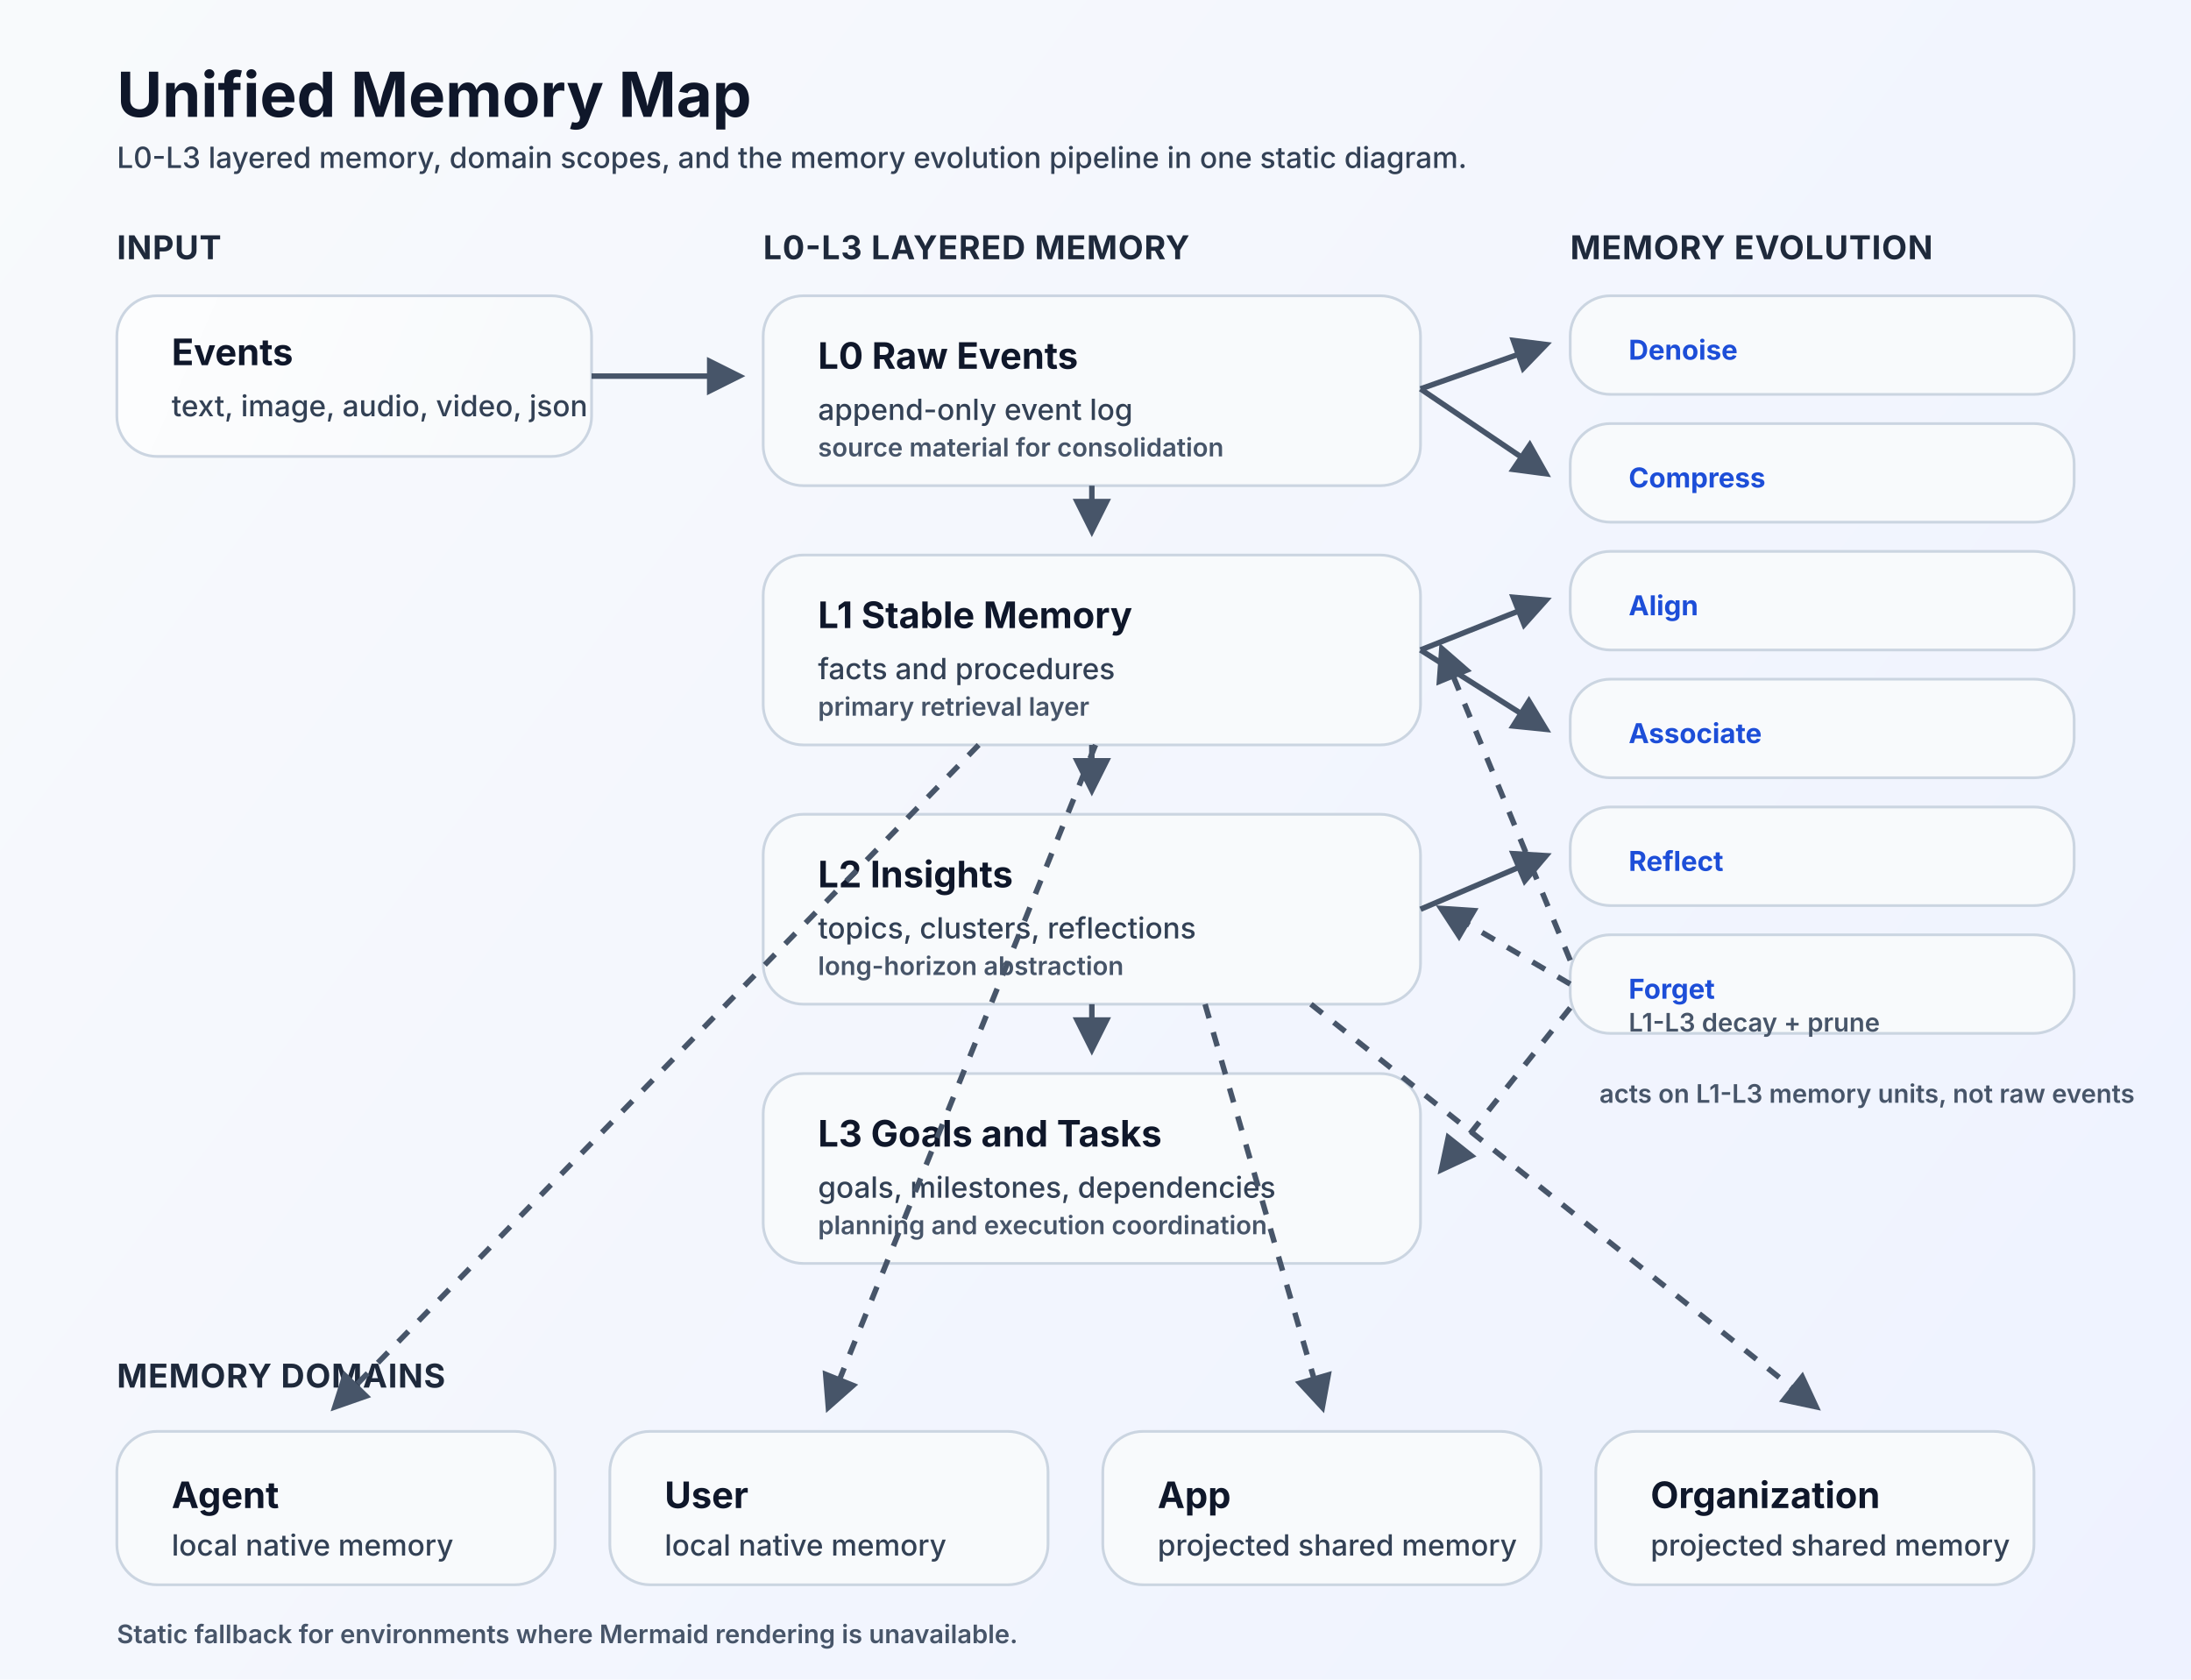
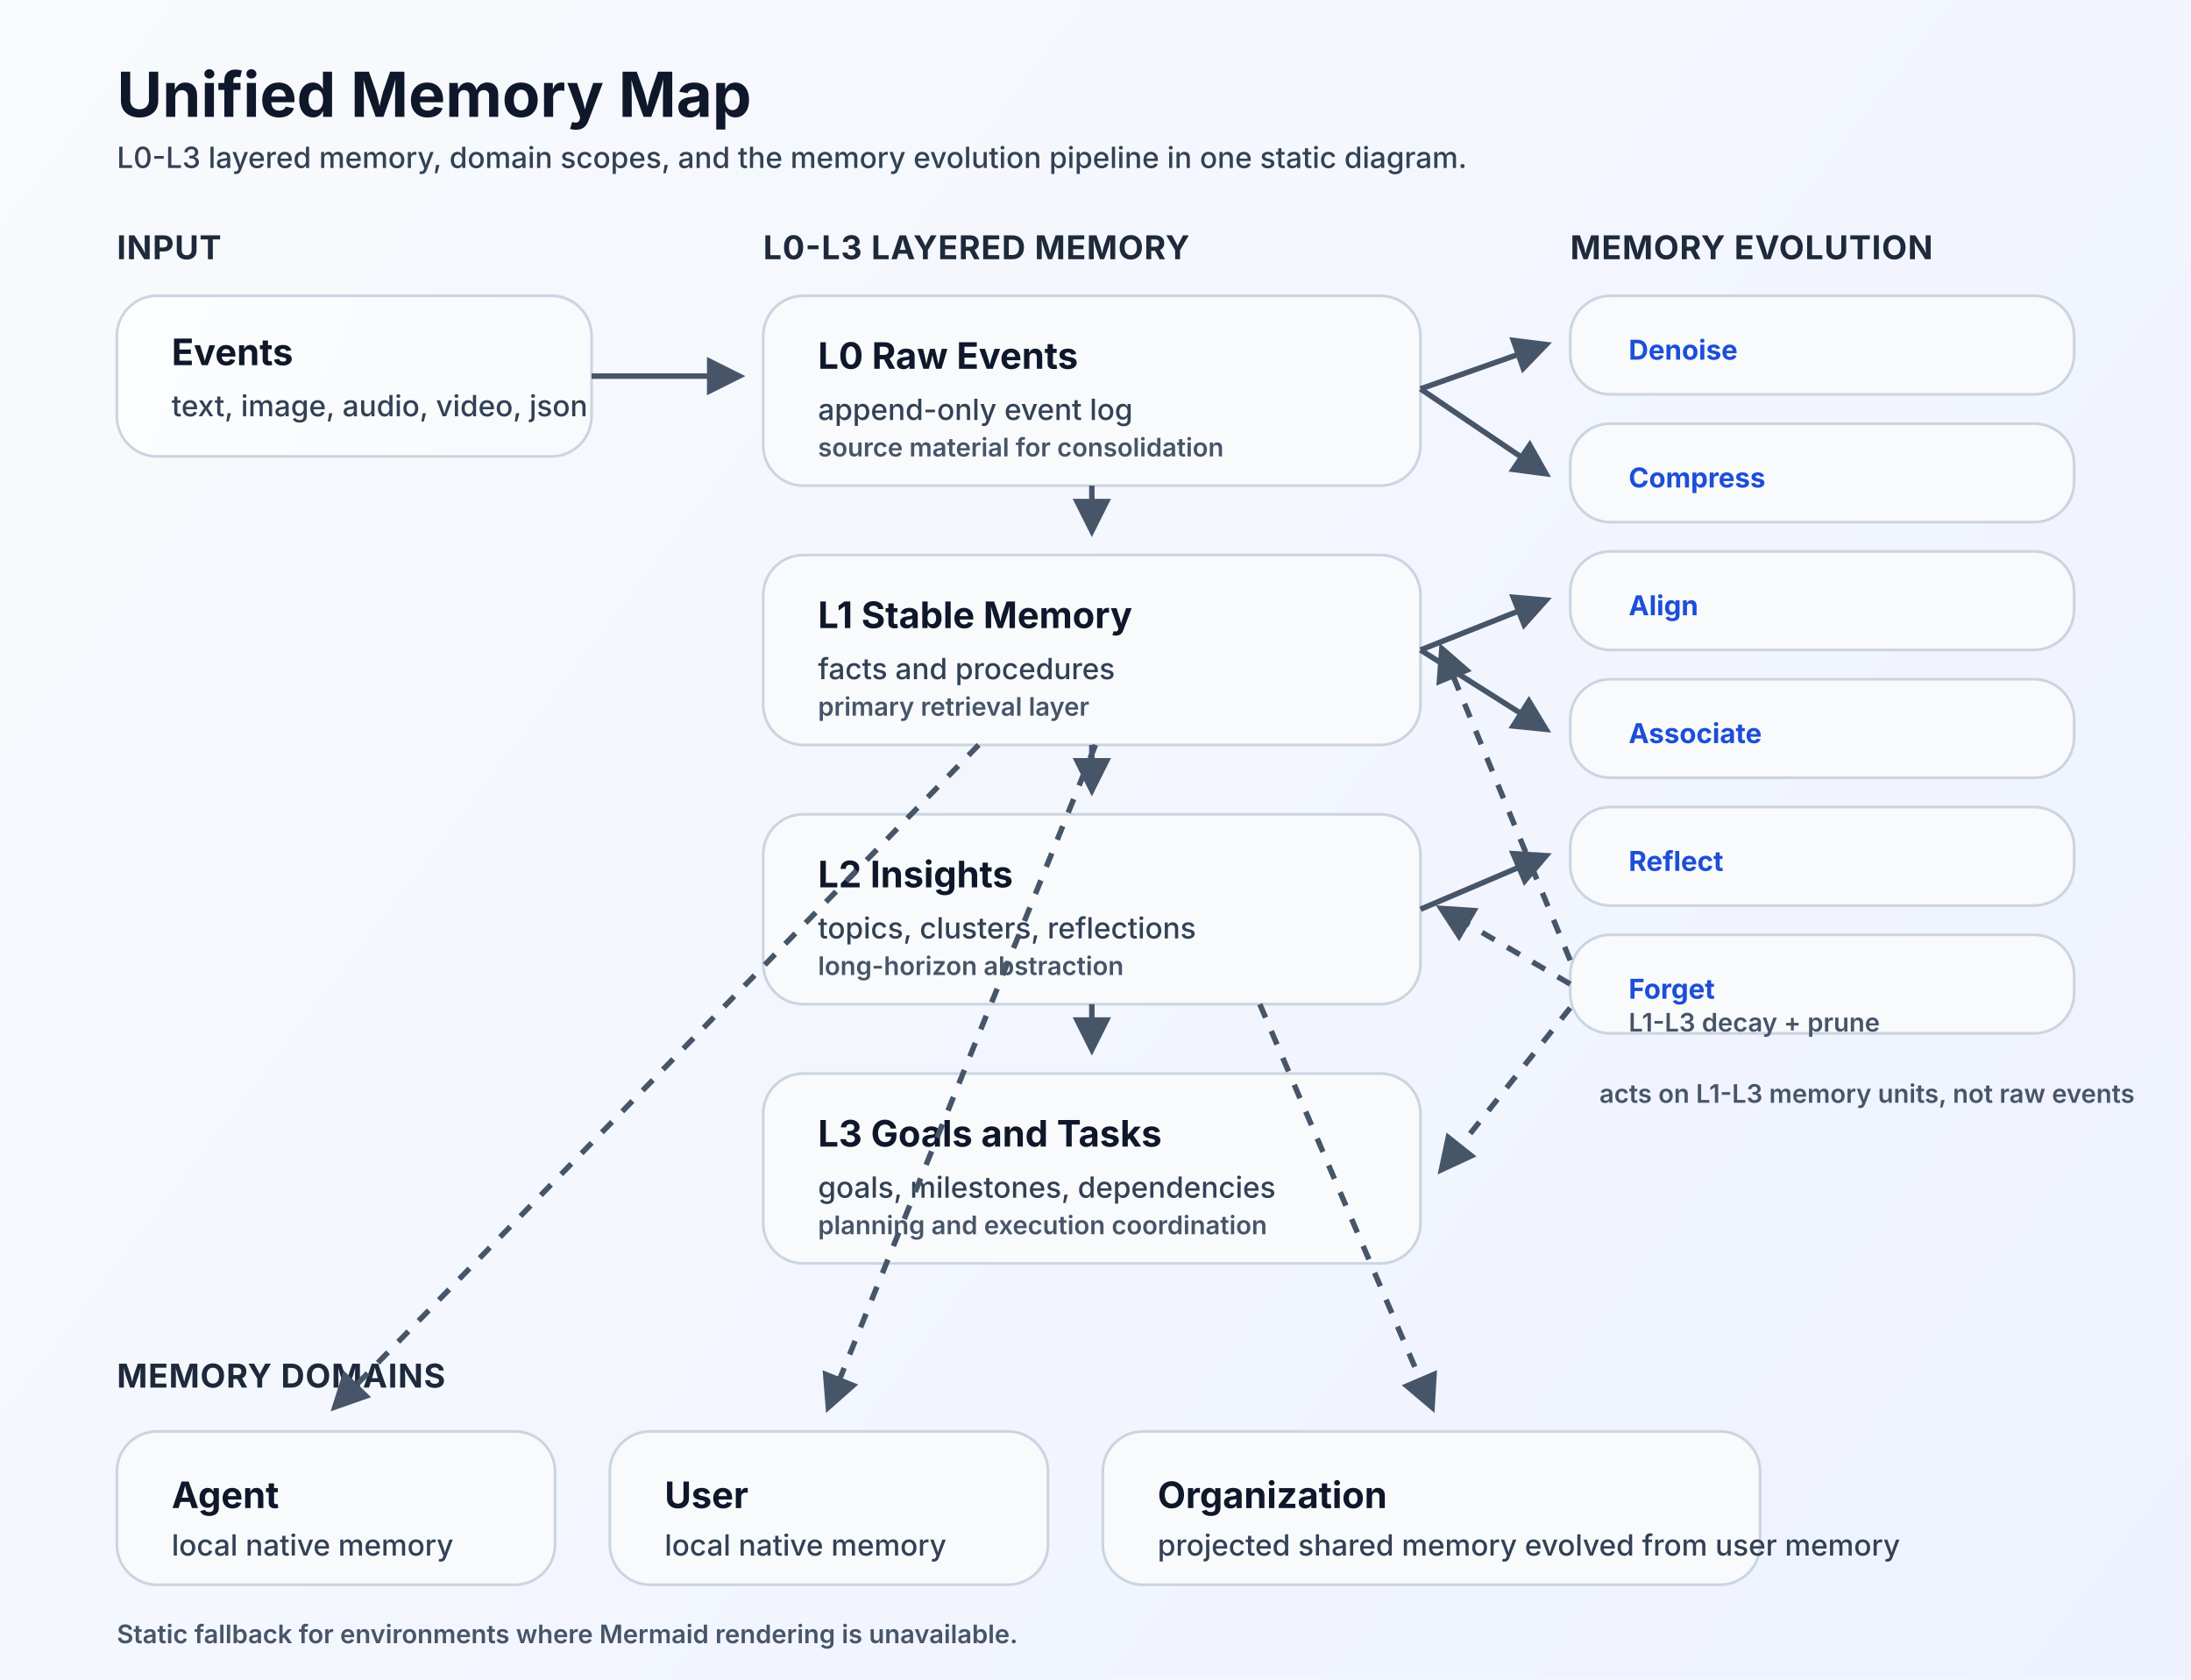
<svg xmlns="http://www.w3.org/2000/svg" width="1200" height="920" viewBox="0 0 1200 920" fill="none">
  <defs>
    <linearGradient id="bg" x1="0" y1="0" x2="1200" y2="920" gradientUnits="userSpaceOnUse">
      <stop stop-color="#F8FAFC" />
      <stop offset="1" stop-color="#EEF2FF" />
    </linearGradient>
    <linearGradient id="panel" x1="0" y1="0" x2="320" y2="140" gradientUnits="userSpaceOnUse">
      <stop stop-color="#FFFFFF" />
      <stop offset="1" stop-color="#F8FAFC" />
    </linearGradient>
    <marker id="arrow" viewBox="0 0 10 10" refX="8" refY="5" markerWidth="7" markerHeight="7" orient="auto-start-reverse">
      <path d="M 0 0 L 10 5 L 0 10 z" fill="#475569" />
    </marker>
    <style>
      .title { font: 700 34px ui-sans-serif, -apple-system, BlinkMacSystemFont, "Segoe UI", sans-serif; fill: #0F172A; }
      .section { font: 700 18px ui-sans-serif, -apple-system, BlinkMacSystemFont, "Segoe UI", sans-serif; fill: #1E293B; letter-spacing: 0.4px; }
      .label { font: 700 20px ui-sans-serif, -apple-system, BlinkMacSystemFont, "Segoe UI", sans-serif; fill: #0F172A; }
      .body { font: 500 16px ui-sans-serif, -apple-system, BlinkMacSystemFont, "Segoe UI", sans-serif; fill: #334155; }
      .small { font: 600 14px ui-sans-serif, -apple-system, BlinkMacSystemFont, "Segoe UI", sans-serif; fill: #475569; }
      .chip { font: 700 15px ui-sans-serif, -apple-system, BlinkMacSystemFont, "Segoe UI", sans-serif; fill: #1D4ED8; }
      .card { fill: url(#panel); stroke: #CBD5E1; stroke-width: 1.5; rx: 22; }
    </style>
  </defs>
  <rect width="1200" height="920" fill="url(#bg)" />
  <text x="64" y="64" class="title">Unified Memory Map</text>
  <text x="64" y="92" class="body">L0-L3 layered memory, domain scopes, and the memory evolution pipeline in one static diagram.</text>
  <text x="64" y="142" class="section">INPUT</text>
  <rect x="64" y="162" width="260" height="88" class="card" />
  <text x="94" y="200" class="label">Events</text>
  <text x="94" y="228" class="body">text, image, audio, video, json</text>
  <text x="418" y="142" class="section">L0-L3 LAYERED MEMORY</text>
  <rect x="418" y="162" width="360" height="104" class="card" />
  <text x="448" y="202" class="label">L0 Raw Events</text>
  <text x="448" y="230" class="body">append-only event log</text>
  <text x="448" y="250" class="small">source material for consolidation</text>
  <rect x="418" y="304" width="360" height="104" class="card" />
  <text x="448" y="344" class="label">L1 Stable Memory</text>
  <text x="448" y="372" class="body">facts and procedures</text>
  <text x="448" y="392" class="small">primary retrieval layer</text>
  <rect x="418" y="446" width="360" height="104" class="card" />
  <text x="448" y="486" class="label">L2 Insights</text>
  <text x="448" y="514" class="body">topics, clusters, reflections</text>
  <text x="448" y="534" class="small">long-horizon abstraction</text>
  <rect x="418" y="588" width="360" height="104" class="card" />
  <text x="448" y="628" class="label">L3 Goals and Tasks</text>
  <text x="448" y="656" class="body">goals, milestones, dependencies</text>
  <text x="448" y="676" class="small">planning and execution coordination</text>
  <text x="860" y="142" class="section">MEMORY EVOLUTION</text>
  <rect x="860" y="162" width="276" height="54" class="card" />
  <text x="892" y="197" class="chip">Denoise</text>
  <rect x="860" y="232" width="276" height="54" class="card" />
  <text x="892" y="267" class="chip">Compress</text>
  <rect x="860" y="302" width="276" height="54" class="card" />
  <text x="892" y="337" class="chip">Align</text>
  <rect x="860" y="372" width="276" height="54" class="card" />
  <text x="892" y="407" class="chip">Associate</text>
  <rect x="860" y="442" width="276" height="54" class="card" />
  <text x="892" y="477" class="chip">Reflect</text>
  <rect x="860" y="512" width="276" height="54" class="card" />
  <text x="892" y="547" class="chip">Forget</text>
  <text x="892" y="565" class="small">L1-L3 decay + prune</text>
  <text x="64" y="760" class="section">MEMORY DOMAINS</text>
  <rect x="64" y="784" width="240" height="84" class="card" />
  <text x="94" y="826" class="label">Agent</text>
  <text x="94" y="852" class="body">local native memory</text>
  <rect x="334" y="784" width="240" height="84" class="card" />
  <text x="364" y="826" class="label">User</text>
  <text x="364" y="852" class="body">local native memory</text>
-   <rect x="604" y="784" width="240" height="84" class="card" />
-   <text x="634" y="826" class="label">App</text>
-   <text x="634" y="852" class="body">projected shared memory</text>
-   <rect x="874" y="784" width="240" height="84" class="card" />
-   <text x="904" y="826" class="label">Organization</text>
-   <text x="904" y="852" class="body">projected shared memory</text>
+   <rect x="604" y="784" width="360" height="84" class="card" />
+   <text x="634" y="826" class="label">Organization</text>
+   <text x="634" y="852" class="body">projected shared memory evolved from user memory</text>
  <line x1="324" y1="206" x2="404" y2="206" stroke="#475569" stroke-width="3" marker-end="url(#arrow)" />
  <line x1="598" y1="266" x2="598" y2="290" stroke="#475569" stroke-width="3" marker-end="url(#arrow)" />
  <line x1="598" y1="408" x2="598" y2="432" stroke="#475569" stroke-width="3" marker-end="url(#arrow)" />
  <line x1="598" y1="550" x2="598" y2="574" stroke="#475569" stroke-width="3" marker-end="url(#arrow)" />
  <line x1="778" y1="213" x2="846" y2="189" stroke="#475569" stroke-width="3" marker-end="url(#arrow)" />
  <line x1="778" y1="213" x2="846" y2="259" stroke="#475569" stroke-width="3" marker-end="url(#arrow)" />
  <line x1="778" y1="356" x2="846" y2="329" stroke="#475569" stroke-width="3" marker-end="url(#arrow)" />
  <line x1="778" y1="356" x2="846" y2="399" stroke="#475569" stroke-width="3" marker-end="url(#arrow)" />
  <line x1="778" y1="498" x2="846" y2="469" stroke="#475569" stroke-width="3" marker-end="url(#arrow)" />
  <line x1="860" y1="526" x2="790" y2="356" stroke="#475569" stroke-width="3" stroke-dasharray="8 8" marker-end="url(#arrow)" />
  <line x1="860" y1="539" x2="790" y2="498" stroke="#475569" stroke-width="3" stroke-dasharray="8 8" marker-end="url(#arrow)" />
  <line x1="860" y1="552" x2="790" y2="640" stroke="#475569" stroke-width="3" stroke-dasharray="8 8" marker-end="url(#arrow)" />
  <line x1="536" y1="408" x2="184" y2="770" stroke="#475569" stroke-width="3" stroke-dasharray="8 8" marker-end="url(#arrow)" />
  <line x1="600" y1="408" x2="454" y2="770" stroke="#475569" stroke-width="3" stroke-dasharray="8 8" marker-end="url(#arrow)" />
-   <line x1="660" y1="550" x2="724" y2="770" stroke="#475569" stroke-width="3" stroke-dasharray="8 8" marker-end="url(#arrow)" />
-   <line x1="718" y1="550" x2="994" y2="770" stroke="#475569" stroke-width="3" stroke-dasharray="8 8" marker-end="url(#arrow)" />
+   <line x1="690" y1="550" x2="784" y2="770" stroke="#475569" stroke-width="3" stroke-dasharray="8 8" marker-end="url(#arrow)" />
  <text x="876" y="604" class="small">acts on L1-L3 memory units, not raw events</text>
  <text x="64" y="900" class="small">Static fallback for environments where Mermaid rendering is unavailable.</text>
</svg>
